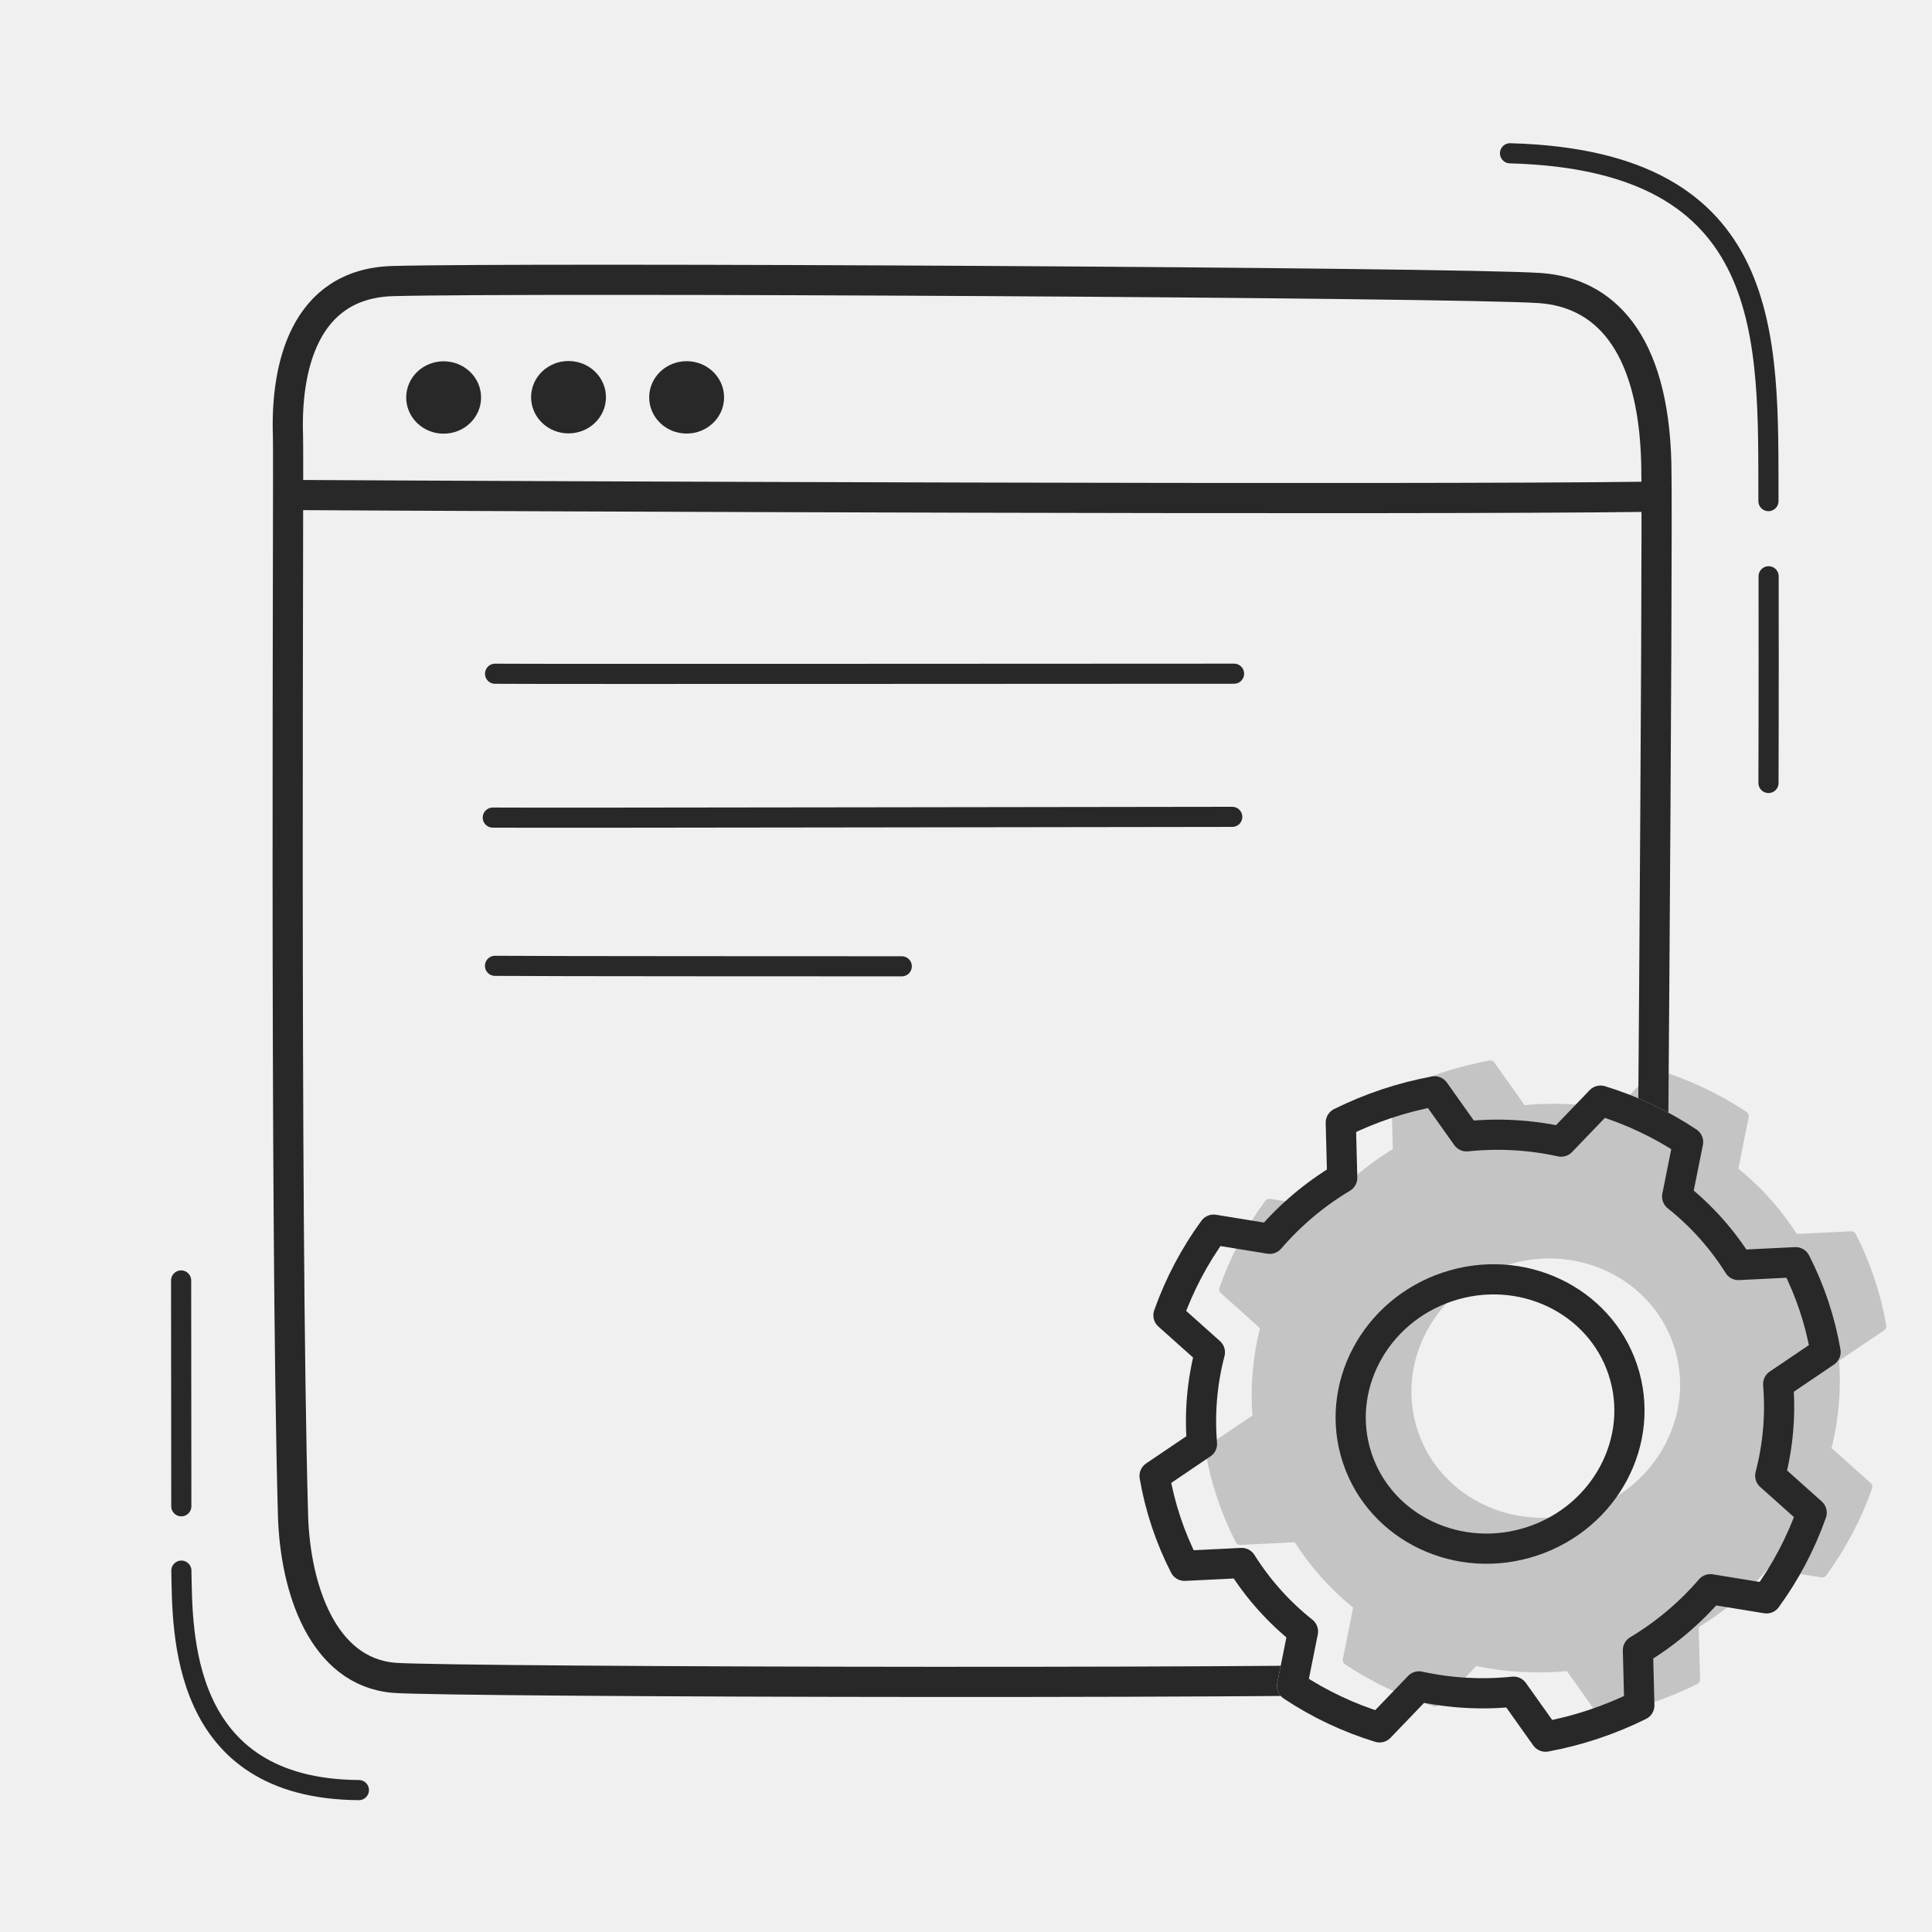
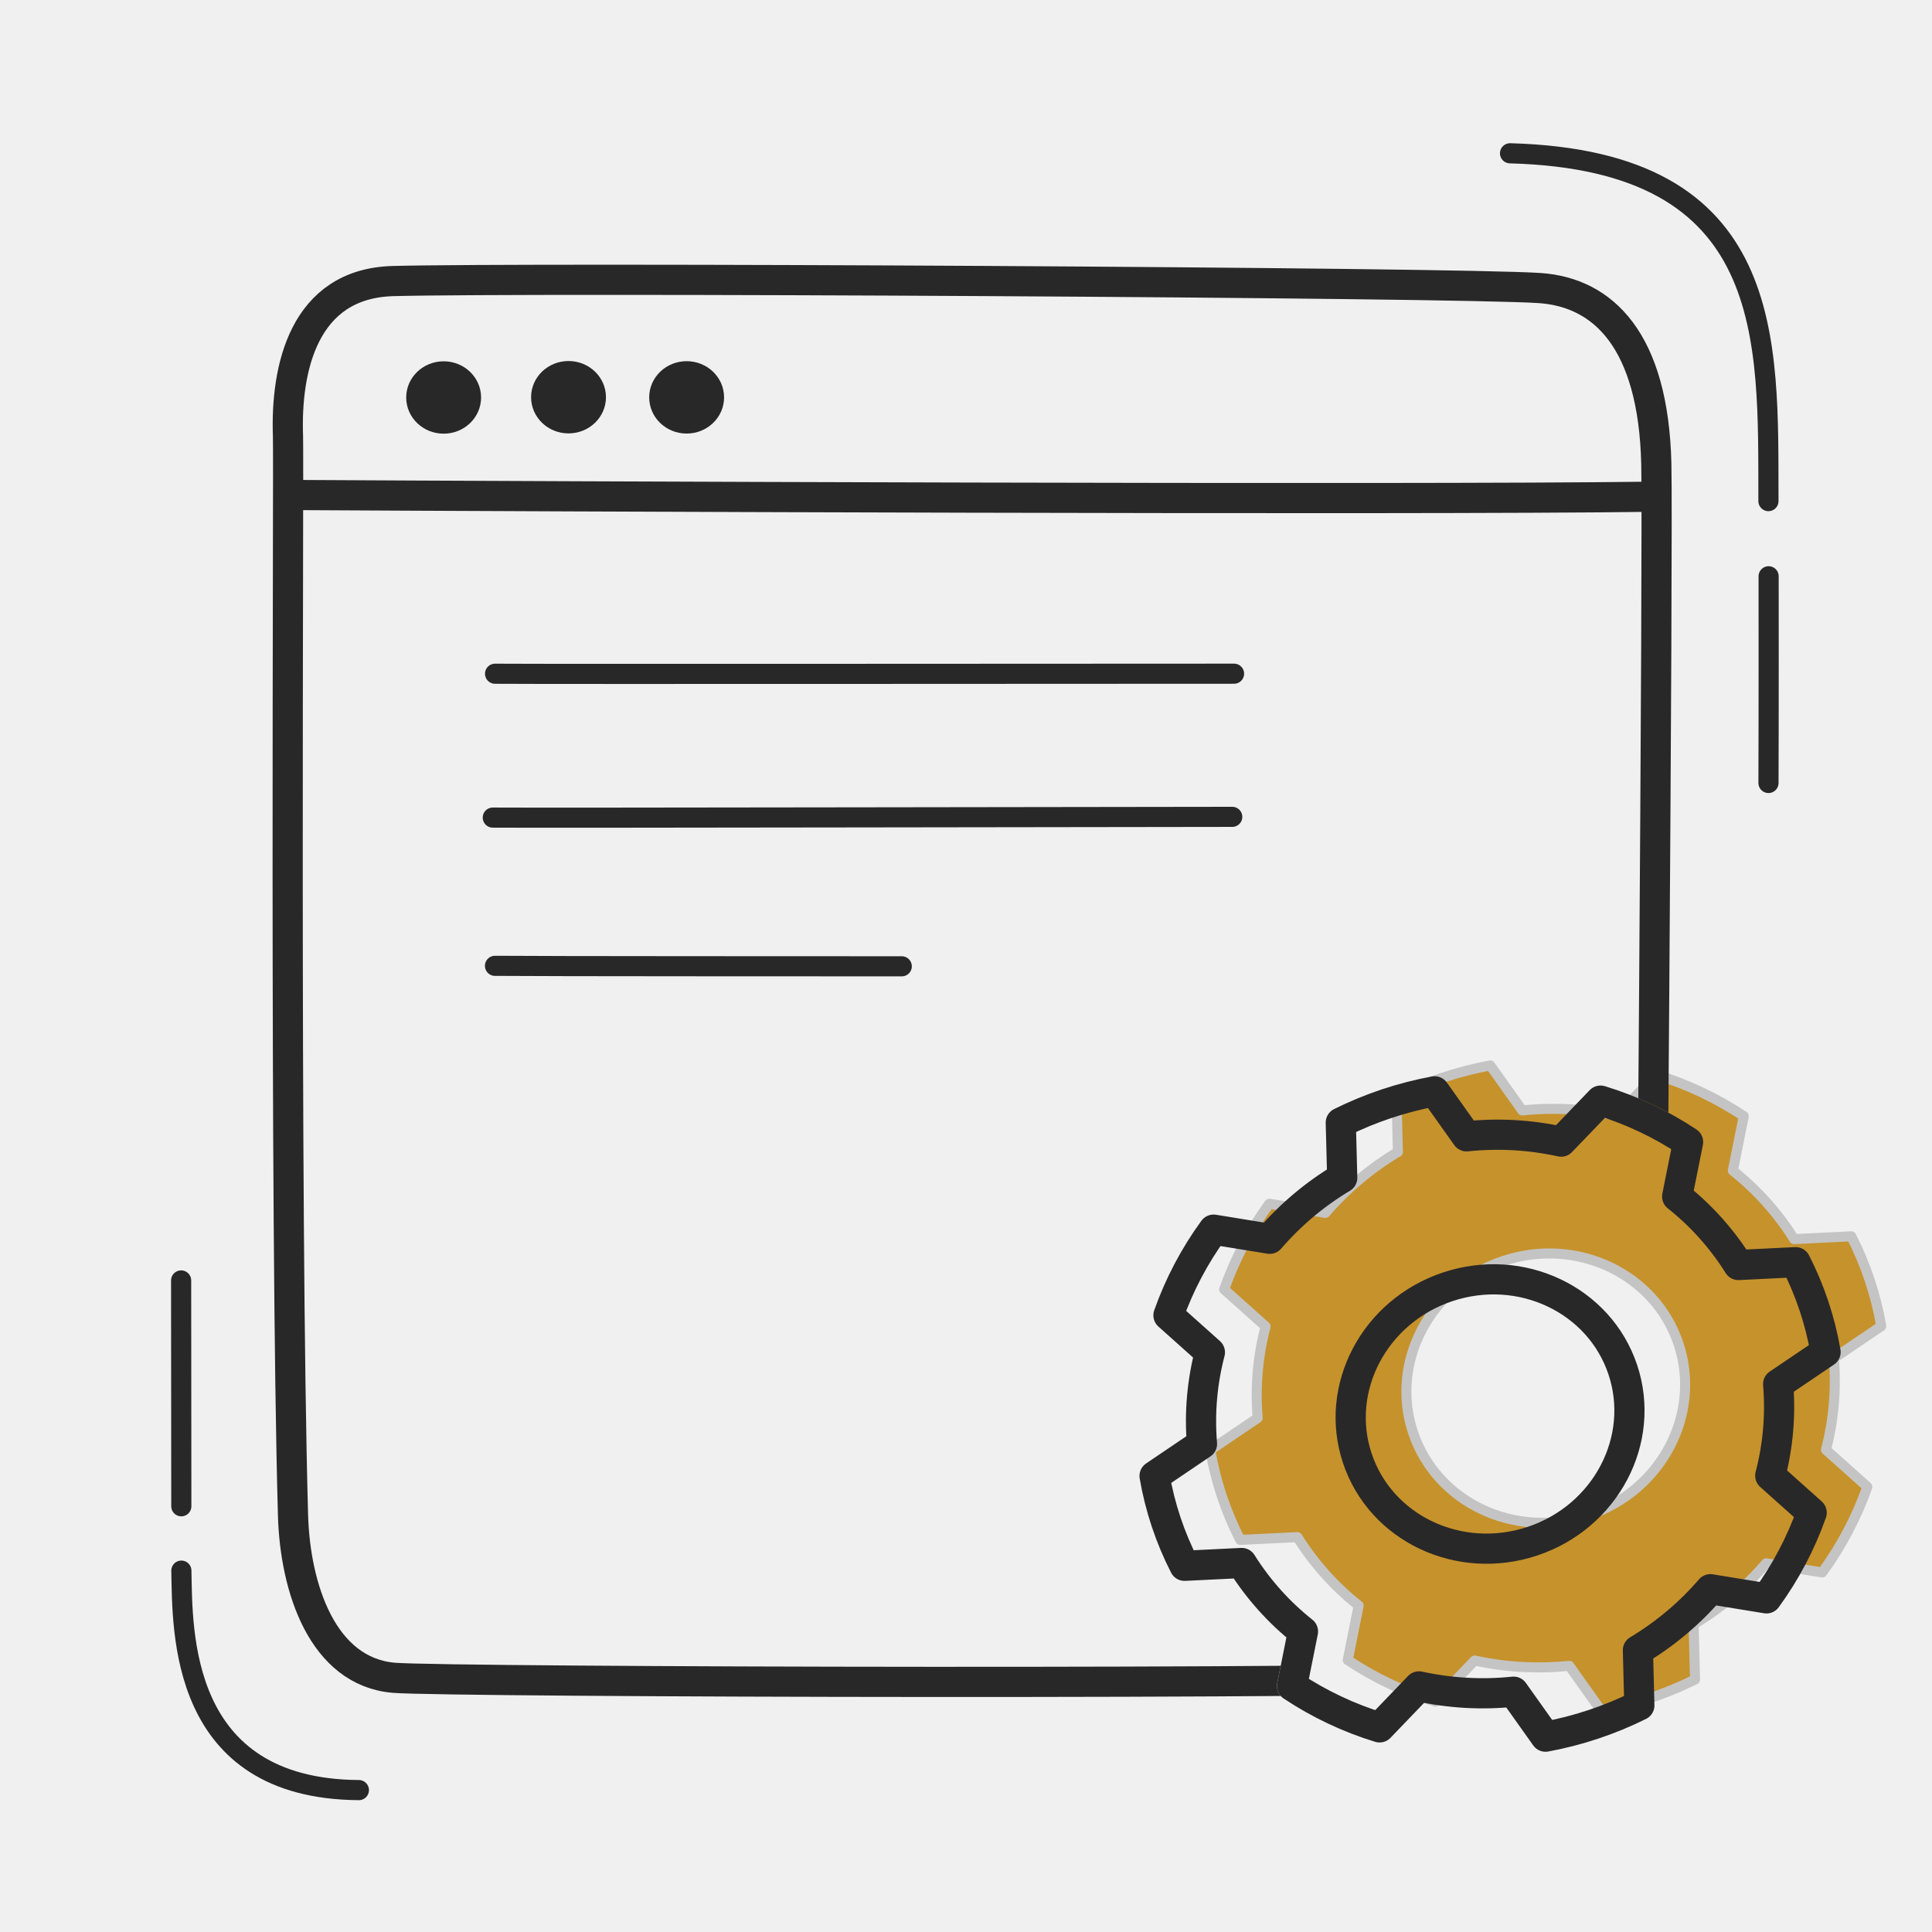
<svg xmlns="http://www.w3.org/2000/svg" xmlns:xlink="http://www.w3.org/1999/xlink" width="192" height="192" style="width:100%;height:100%;transform:translate3d(0,0,0);content-visibility:visible" viewBox="0 0 192 192">
  <defs>
    <clipPath id="f">
      <path d="M0 0h192v192H0z" />
    </clipPath>
    <clipPath id="i">
      <path d="M0 0h192v192H0z" />
    </clipPath>
    <clipPath id="g">
      <path d="M0 0h192v192H0z" />
    </clipPath>
    <mask id="j" mask-type="alpha">
      <use xlink:href="#a" />
    </mask>
    <mask id="k" mask-type="alpha" maskUnits="userSpaceOnUse">
      <g filter="url(#b)">
        <path fill="#fff" d="M0 0h192v192H0z" opacity="0" />
        <use xlink:href="#c" />
      </g>
    </mask>
    <mask id="h" mask-type="alpha" maskUnits="userSpaceOnUse">
      <g filter="url(#d)">
        <path fill="#fff" d="M0 0h192v192H0z" opacity="0" />
        <use xlink:href="#e" />
      </g>
    </mask>
    <g id="c" style="display:none">
      <path />
      <path fill-opacity="0" stroke-linecap="round" stroke-linejoin="round" class="primary" />
    </g>
    <g id="a" style="display:none">
      <path />
      <path />
      <path />
      <path />
      <path />
      <path />
      <path />
      <path />
      <path />
      <path />
    </g>
    <g id="e" style="display:block">
      <path fill="#FFF" d="M134.888 144.92c2.326 6.975 10.126 10.667 17.407 8.239s11.305-10.063 8.979-17.038c-2.326-6.976-10.125-10.667-17.407-8.239s-11.305 10.062-8.979 17.037m28.028 24.558a35.4 35.4 0 0 1-9.321 3.108l-3.178-4.47c-3.155.327-6.33.15-9.4-.526l-3.916 4.074a33.3 33.3 0 0 1-8.698-4.116l1.085-5.415a27 27 0 0 1-6.09-6.806l-5.681.279a31.2 31.2 0 0 1-2.977-8.929l4.711-3.187c-.258-3.04.007-6.116.786-9.099l-4.117-3.68a33.3 33.3 0 0 1 4.487-8.512l5.577.908a29.5 29.5 0 0 1 7.204-6.06l-.142-5.485a35.4 35.4 0 0 1 9.321-3.108l3.178 4.472a29.5 29.5 0 0 1 9.399.525l3.916-4.074a33.3 33.3 0 0 1 8.699 4.115l-1.085 5.415a27 27 0 0 1 6.09 6.806l5.681-.279a31.2 31.2 0 0 1 2.977 8.929l-4.711 3.187a27 27 0 0 1-.786 9.099l4.117 3.68a33.2 33.2 0 0 1-4.488 8.512l-5.577-.908a29.5 29.5 0 0 1-7.203 6.063z" />
      <path fill-opacity="0" stroke="#282829" stroke-linecap="round" stroke-linejoin="round" stroke-width="3" d="M134.888 144.92c2.326 6.975 10.126 10.667 17.407 8.239s11.305-10.063 8.979-17.038c-2.326-6.976-10.125-10.667-17.407-8.239s-11.305 10.062-8.979 17.037m28.028 24.558a35.4 35.4 0 0 1-9.321 3.108l-3.178-4.47c-3.155.327-6.33.15-9.4-.526l-3.916 4.074a33.3 33.3 0 0 1-8.698-4.116l1.085-5.415a27 27 0 0 1-6.09-6.806l-5.681.279a31.2 31.2 0 0 1-2.977-8.929l4.711-3.187c-.258-3.04.007-6.116.786-9.099l-4.117-3.68a33.3 33.3 0 0 1 4.487-8.512l5.577.908a29.5 29.5 0 0 1 7.204-6.06l-.142-5.485a35.4 35.4 0 0 1 9.321-3.108l3.178 4.472a29.5 29.5 0 0 1 9.399.525l3.916-4.074a33.3 33.3 0 0 1 8.699 4.115l-1.085 5.415a27 27 0 0 1 6.09 6.806l5.681-.279a31.2 31.2 0 0 1 2.977 8.929l-4.711 3.187a27 27 0 0 1-.786 9.099l4.117 3.68a33.2 33.2 0 0 1-4.488 8.512l-5.577-.908a29.5 29.5 0 0 1-7.203 6.063z" class="primary" />
    </g>
    <filter id="b" width="100%" height="100%" x="0%" y="0%" filterUnits="objectBoundingBox">
      <feComponentTransfer in="SourceGraphic">
        <feFuncA tableValues="1.0 0.0" type="table" />
      </feComponentTransfer>
    </filter>
    <filter id="d" width="100%" height="100%" x="0%" y="0%" filterUnits="objectBoundingBox">
      <feComponentTransfer in="SourceGraphic">
        <feFuncA tableValues="1.0 0.0" type="table" />
      </feComponentTransfer>
    </filter>
  </defs>
  <g clip-path="url(#f)">
    <g clip-path="url(#g)" style="display:block">
      <g style="display:block">
-         <path fill="#c4c4c4" d="M140.423 142.35c2.326 6.975 10.126 10.667 17.407 8.239s11.305-10.063 8.979-17.038c-2.326-6.976-10.125-10.667-17.407-8.239s-11.305 10.062-8.979 17.037m28.028 24.558a35.4 35.4 0 0 1-9.321 3.108l-3.178-4.47c-3.155.327-6.33.15-9.4-.526l-3.916 4.074a33.3 33.3 0 0 1-8.698-4.116l1.085-5.415a27 27 0 0 1-6.09-6.806l-5.681.279a31.2 31.2 0 0 1-2.977-8.929l4.711-3.187c-.258-3.04.007-6.116.786-9.099l-4.117-3.68a33.3 33.3 0 0 1 4.487-8.512l5.577.908a29.5 29.5 0 0 1 7.204-6.06l-.142-5.485a35.4 35.4 0 0 1 9.321-3.108l3.178 4.472a29.5 29.5 0 0 1 9.399.525l3.916-4.074a33.3 33.3 0 0 1 8.699 4.115l-1.085 5.415a27 27 0 0 1 6.09 6.806l5.681-.279a31.2 31.2 0 0 1 2.977 8.929l-4.711 3.187a27 27 0 0 1-.786 9.099l4.117 3.68a33.2 33.2 0 0 1-4.488 8.512l-5.577-.908a29.5 29.5 0 0 1-7.203 6.063z" class="secondary" />
+         <path fill="#c6922b" d="M140.423 142.35c2.326 6.975 10.126 10.667 17.407 8.239s11.305-10.063 8.979-17.038c-2.326-6.976-10.125-10.667-17.407-8.239s-11.305 10.062-8.979 17.037m28.028 24.558a35.4 35.4 0 0 1-9.321 3.108l-3.178-4.47c-3.155.327-6.33.15-9.4-.526l-3.916 4.074a33.3 33.3 0 0 1-8.698-4.116l1.085-5.415a27 27 0 0 1-6.09-6.806l-5.681.279a31.2 31.2 0 0 1-2.977-8.929l4.711-3.187c-.258-3.04.007-6.116.786-9.099l-4.117-3.68a33.3 33.3 0 0 1 4.487-8.512l5.577.908a29.5 29.5 0 0 1 7.204-6.06l-.142-5.485a35.4 35.4 0 0 1 9.321-3.108l3.178 4.472a29.5 29.5 0 0 1 9.399.525l3.916-4.074a33.3 33.3 0 0 1 8.699 4.115l-1.085 5.415a27 27 0 0 1 6.09 6.806l5.681-.279a31.2 31.2 0 0 1 2.977 8.929l-4.711 3.187a27 27 0 0 1-.786 9.099l4.117 3.68a33.2 33.2 0 0 1-4.488 8.512l-5.577-.908a29.5 29.5 0 0 1-7.203 6.063z" class="secondary" />
        <path fill="none" stroke="#c4c4c4" stroke-linecap="round" stroke-linejoin="round" stroke-width=".997" d="M140.423 142.35c2.326 6.975 10.126 10.667 17.407 8.239s11.305-10.063 8.979-17.038c-2.326-6.976-10.125-10.667-17.407-8.239s-11.305 10.062-8.979 17.037m28.028 24.558a35.4 35.4 0 0 1-9.321 3.108l-3.178-4.47c-3.155.327-6.33.15-9.4-.526l-3.916 4.074a33.3 33.3 0 0 1-8.698-4.116l1.085-5.415a27 27 0 0 1-6.09-6.806l-5.681.279a31.2 31.2 0 0 1-2.977-8.929l4.711-3.187c-.258-3.04.007-6.116.786-9.099l-4.117-3.68a33.3 33.3 0 0 1 4.487-8.512l5.577.908a29.5 29.5 0 0 1 7.204-6.06l-.142-5.485a35.4 35.4 0 0 1 9.321-3.108l3.178 4.472a29.5 29.5 0 0 1 9.399.525l3.916-4.074a33.3 33.3 0 0 1 8.699 4.115l-1.085 5.415a27 27 0 0 1 6.09 6.806l5.681-.279a31.2 31.2 0 0 1 2.977 8.929l-4.711 3.187a27 27 0 0 1-.786 9.099l4.117 3.68a33.2 33.2 0 0 1-4.488 8.512l-5.577-.908a29.5 29.5 0 0 1-7.203 6.063z" class="secondary" />
      </g>
      <g mask="url(#h)" style="display:block">
        <path fill="#282829" d="M46.811 39.502c0 1.435-1.218 2.598-2.722 2.598s-2.723-1.163-2.723-2.598 1.219-2.598 2.723-2.598 2.722 1.163 2.722 2.598" class="primary" />
        <path fill="none" stroke="#282829" stroke-linecap="round" stroke-linejoin="round" stroke-width="1.997" d="M46.811 39.502c0 1.435-1.218 2.598-2.722 2.598s-2.723-1.163-2.723-2.598 1.219-2.598 2.723-2.598 2.722 1.163 2.722 2.598" class="primary" />
        <path fill="#282829" d="M59.222 39.474c0 1.435-1.219 2.598-2.723 2.598s-2.722-1.163-2.722-2.598 1.218-2.598 2.722-2.598 2.723 1.163 2.723 2.598" class="primary" />
        <path fill="none" stroke="#282829" stroke-linecap="round" stroke-linejoin="round" stroke-width="1.997" d="M59.222 39.474c0 1.435-1.219 2.598-2.723 2.598s-2.722-1.163-2.722-2.598 1.218-2.598 2.722-2.598 2.723 1.163 2.723 2.598" class="primary" />
        <path fill="#282829" d="M70.96 39.49c0 1.435-1.219 2.598-2.723 2.598s-2.722-1.163-2.722-2.598 1.218-2.598 2.722-2.598 2.723 1.163 2.723 2.598" class="primary" />
        <path fill="none" stroke="#282829" stroke-linecap="round" stroke-linejoin="round" stroke-width="1.997" d="M70.96 39.49c0 1.435-1.219 2.598-2.723 2.598s-2.722-1.163-2.722-2.598 1.218-2.598 2.722-2.598 2.723 1.163 2.723 2.598" class="primary" />
        <path fill="none" stroke="#282829" stroke-linecap="round" stroke-linejoin="round" stroke-width="2.998" d="M163.83 49.368c-23.966.325-111.343-.04-134.382-.173m-.829-5.872c-.234-6.658 1.529-15.145 10.43-15.391 13.165-.366 105.836.121 113.991.696 6.286.444 11.271 5.196 11.562 17.447.181 7.629-.51 97.169-.68 104.139-.209 8.516-1.76 15.64-12.887 16.389-12.143.819-106.664.582-111.899.133-7.077-.606-9.813-8.89-10.017-16.17-.842-30.031-.406-104.598-.5-107.243" class="primary" />
      </g>
      <path fill="none" stroke="#282829" stroke-linecap="round" stroke-linejoin="round" stroke-width="2.001" d="M13.445 2.956v-.13c-.047-15.909.88-33.725-25.681-34.436m25.685 62.578s.031-8.372.013-20.542" class="primary" style="display:block" transform="translate(162.301 46.844)" />
      <path fill="none" stroke="#282829" stroke-linecap="round" stroke-linejoin="round" stroke-width="2.001" d="m-9.137-2.855-.019-22.442M8.51 25.351C-9.392 25.23-9.003 9.488-9.132 3.541q0 0 0 0" class="primary" style="display:block" transform="translate(27.156 152.547)" />
      <path fill="none" stroke="#282829" stroke-linecap="round" stroke-linejoin="round" stroke-width="3" d="M13.907 0c0-7.353-6.231-13.323-13.907-13.323S-13.907-7.353-13.907 0-7.676 13.322 0 13.322 13.907 7.353 13.907 0m-18.82-32.164a35.4 35.4 0 0 1 9.826 0l1.6 5.246a29.6 29.6 0 0 1 8.751 3.473l5.004-2.626a33.3 33.3 0 0 1 6.949 6.656l-2.742 4.793a27 27 0 0 1 3.624 8.383l5.478 1.533a31.2 31.2 0 0 1 0 9.412l-5.478 1.533a27 27 0 0 1-3.624 8.383l2.742 4.793a33.3 33.3 0 0 1-6.949 6.656l-5.004-2.626a29.5 29.5 0 0 1-8.751 3.471l-1.6 5.248a35.4 35.4 0 0 1-9.826 0l-1.6-5.248a29.5 29.5 0 0 1-8.75-3.471l-5.004 2.626a33.3 33.3 0 0 1-6.95-6.656l2.742-4.793a27 27 0 0 1-3.624-8.383l-5.478-1.533a31.2 31.2 0 0 1 0-9.412l5.478-1.533a27 27 0 0 1 3.624-8.383l-2.742-4.793a33.2 33.2 0 0 1 6.95-6.656l5.004 2.626a29.5 29.5 0 0 1 8.75-3.473z" class="primary" style="display:block" transform="rotate(161.559 62.635 82.28)" />
      <path fill="none" stroke="#282829" stroke-linecap="round" stroke-linejoin="round" stroke-width="1.998" d="M36.834-14.54c-6.927-.005-68.809.05-73.442.004M36.654-.313c-6.927-.005-68.855.119-73.488.073M3.811 14.54c-6.927-.005-35.793-.002-40.426-.048" class="primary" style="display:block" transform="translate(85.806 81.491)" />
    </g>
    <g clip-path="url(#i)" style="display:none">
      <g mask="url(#j)" style="display:none">
        <path class="secondary" />
        <path fill="none" class="secondary" />
      </g>
      <g mask="url(#k)" style="display:none">
        <path class="primary" />
        <path fill="none" class="primary" />
        <path class="primary" />
        <path fill="none" class="primary" />
        <path class="primary" />
        <path fill="none" class="primary" />
        <path fill="none" class="primary" />
      </g>
      <path fill="none" class="primary" style="display:none" />
      <path fill="none" class="primary" style="display:none" />
      <path fill="none" class="primary" style="display:none" />
      <path fill="none" class="primary" style="display:none" />
      <path fill="none" class="primary" style="display:none" />
      <path fill="none" class="primary" style="display:none" />
      <path fill="none" class="primary" style="display:none" />
      <path fill="none" class="primary" style="display:none" />
    </g>
  </g>
</svg>
